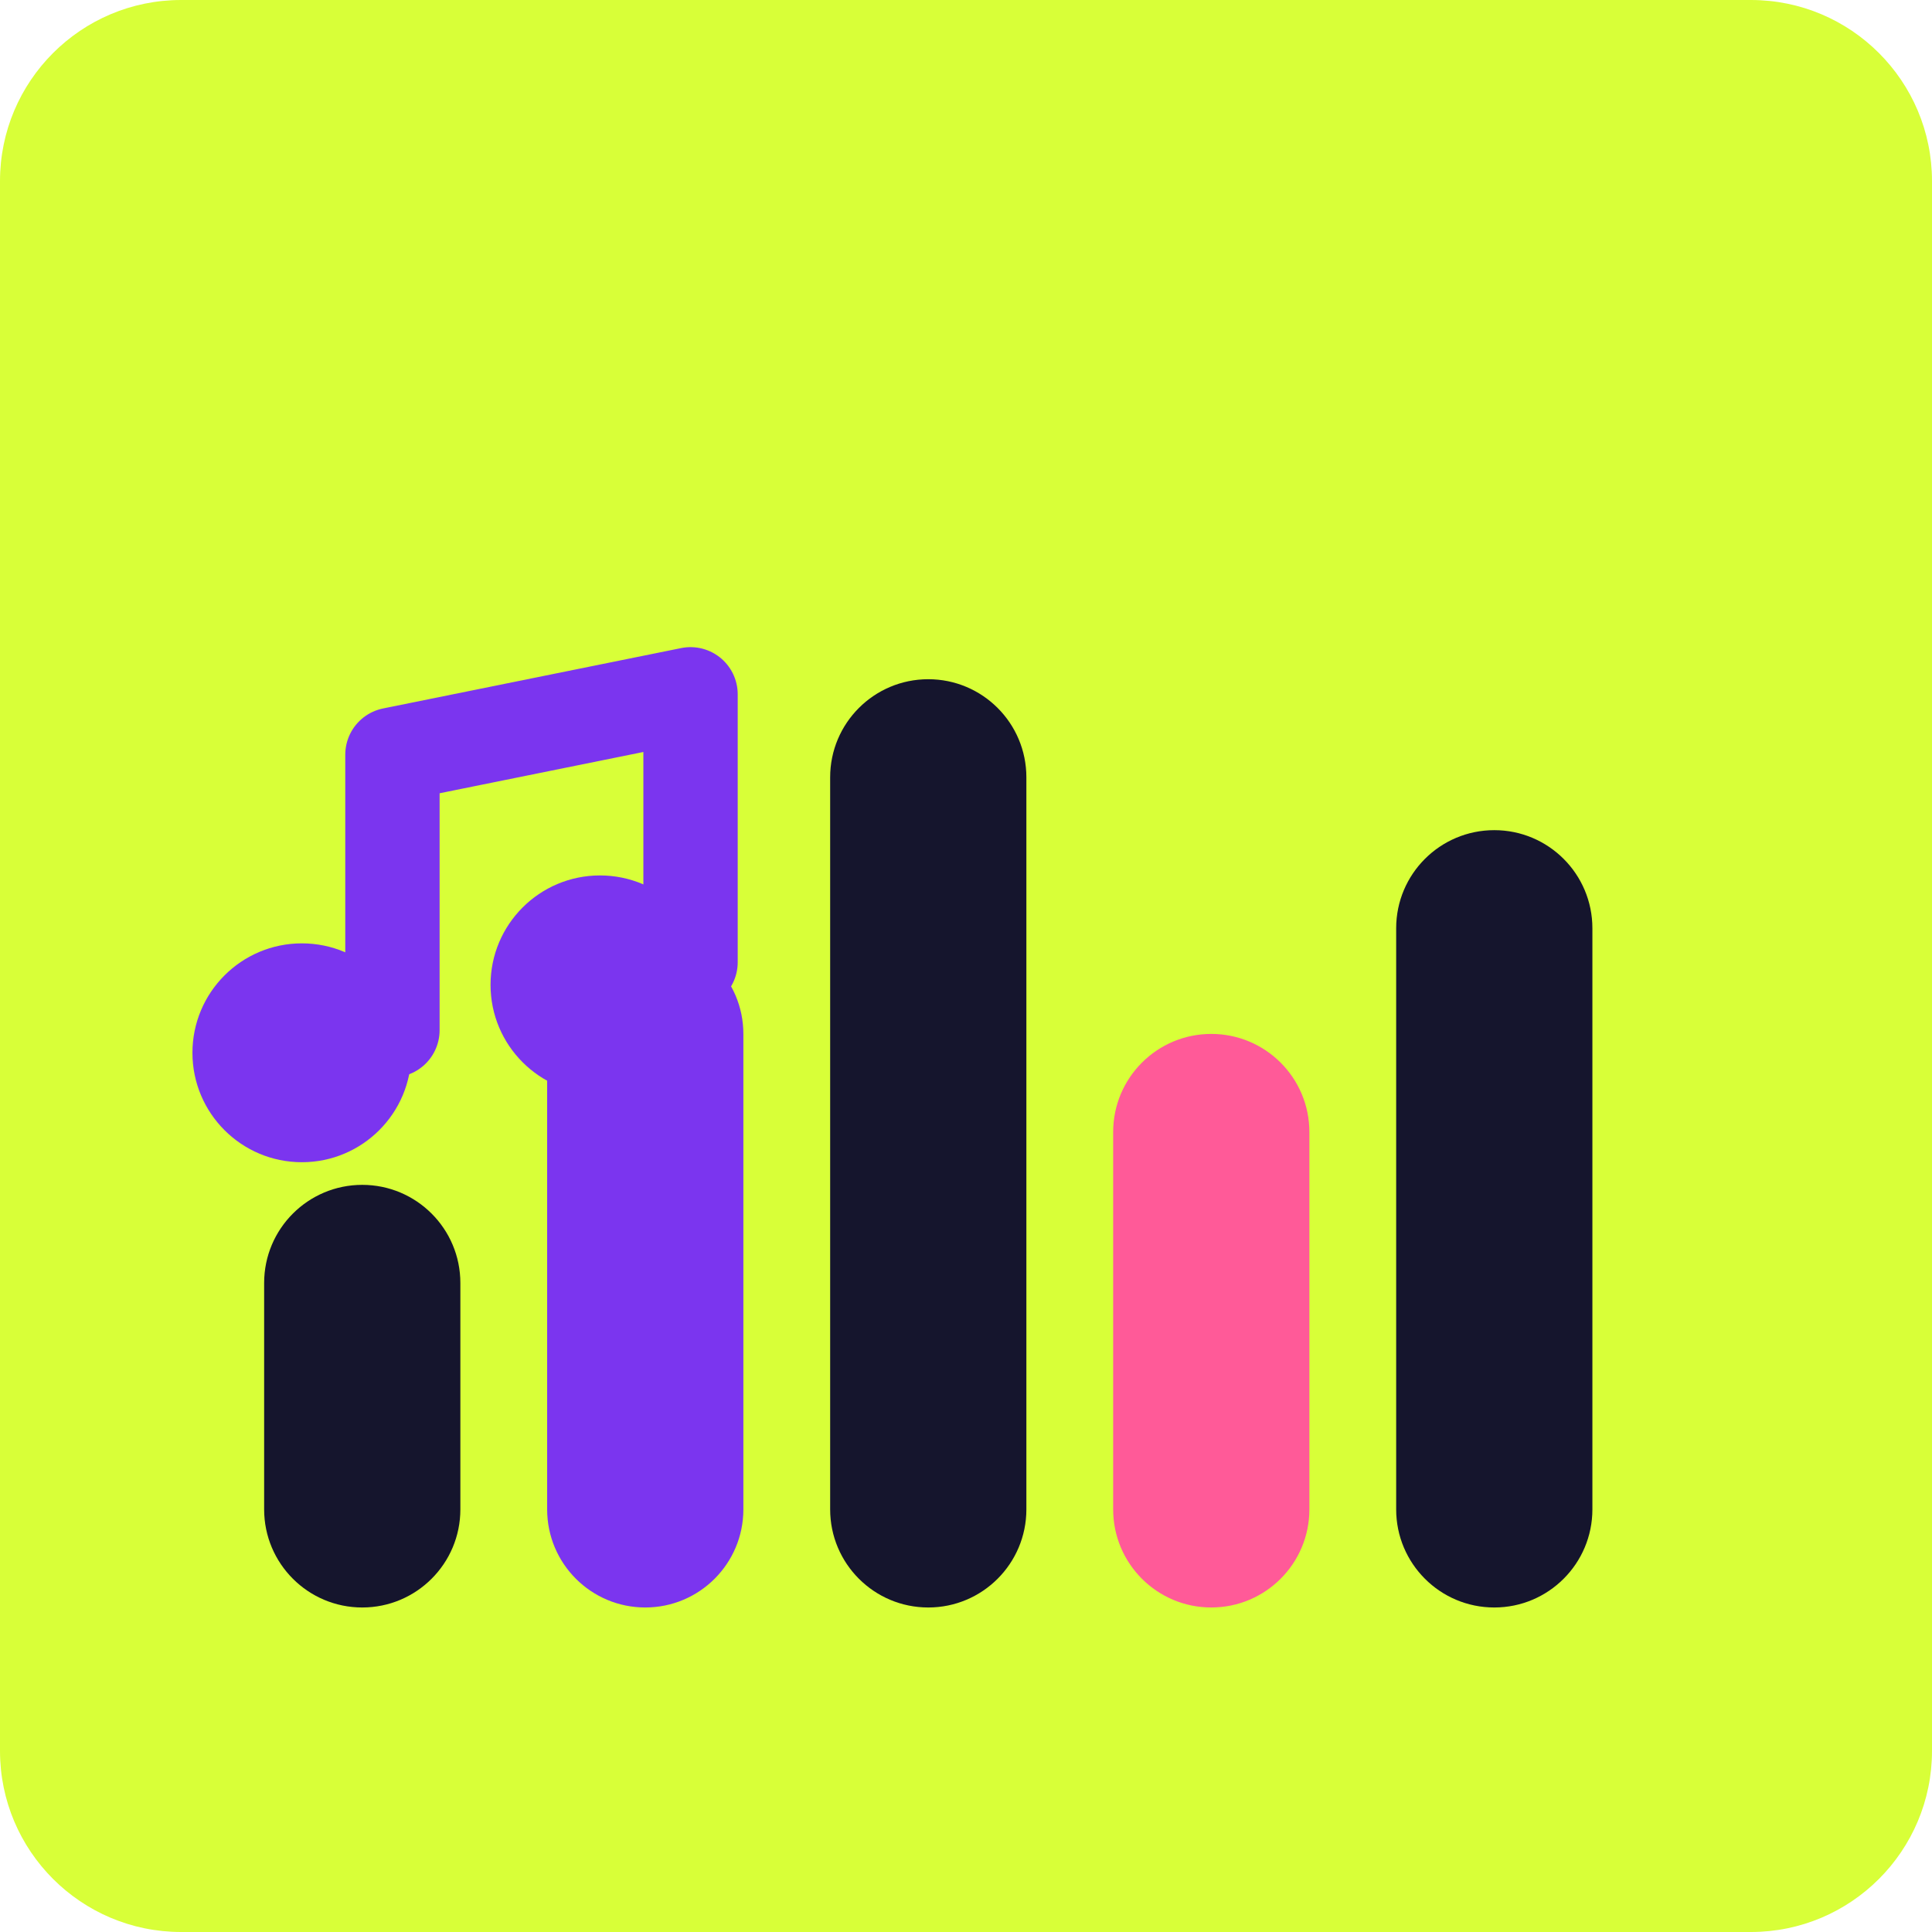
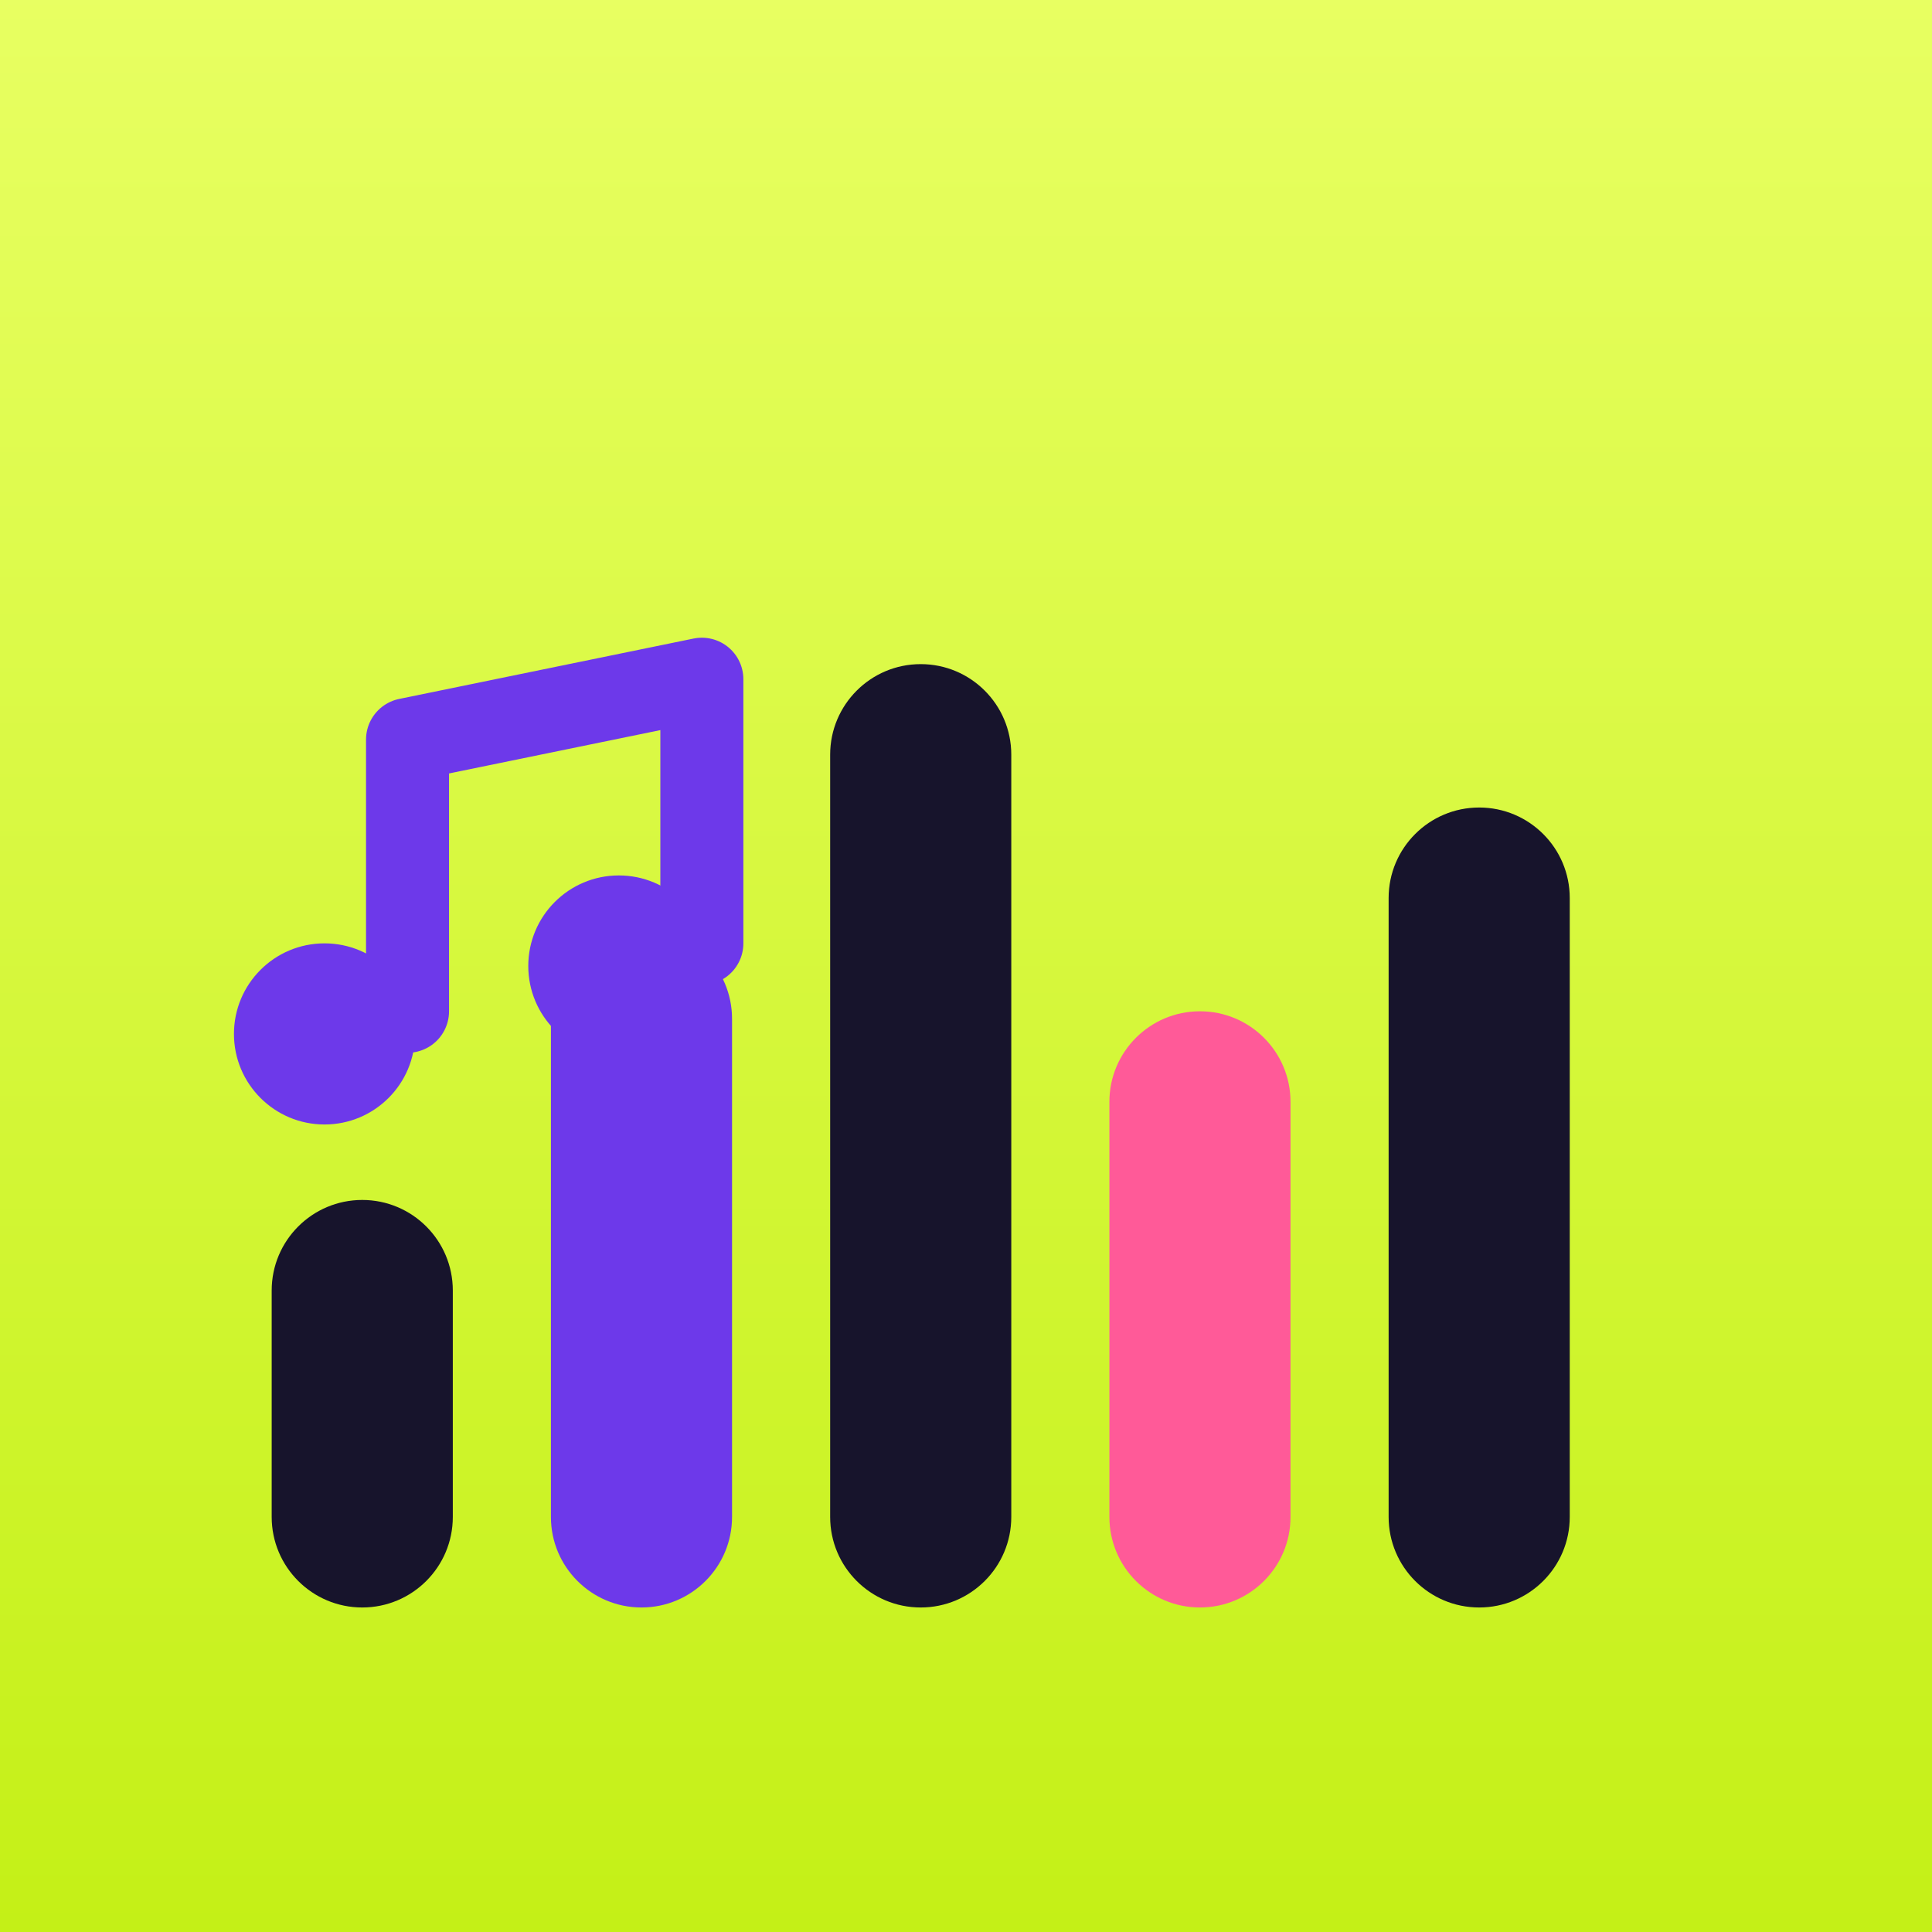
<svg xmlns="http://www.w3.org/2000/svg" viewBox="0 0 512 512">
-   <rect width="512" height="512" rx="48" fill="#D8FF38" />
-   <rect x="70" y="314" width="52" height="112" rx="26" fill="#15152D" />
-   <rect x="145" y="248" width="52" height="178" rx="26" fill="#7B35EF" />
-   <rect x="220" y="180" width="52" height="246" rx="26" fill="#15152D" />
-   <rect x="295" y="274" width="52" height="152" rx="26" fill="#FF5A98" />
-   <rect x="370" y="220" width="52" height="206" rx="26" fill="#15152D" />
-   <path d="M104 200V273M104 200L183 184V255" fill="none" stroke="#7B35EF" stroke-width="25" stroke-linecap="round" stroke-linejoin="round" />
-   <circle cx="80" cy="279" r="29" fill="#7B35EF" />
-   <circle cx="159" cy="261" r="29" fill="#7B35EF" />
+   <defs>
+     <linearGradient id="g" x1="0" y1="0" x2="0" y2="1">
+       <stop offset="0" stop-color="#E8FF62" />
+       <stop offset="1" stop-color="#C4F016" />
+     </linearGradient>
+   </defs>
+   <rect width="512" height="512" fill="url(#g)" />
+   <rect x="72" y="318" width="48" height="108" rx="24" fill="#17142C" />
+   <rect x="146" y="246" width="48" height="180" rx="24" fill="#6D39EA" />
+   <rect x="220" y="176" width="48" height="250" rx="24" fill="#17142C" />
+   <rect x="294" y="268" width="48" height="158" rx="24" fill="#FF5A98" />
+   <rect x="368" y="214" width="48" height="212" rx="24" fill="#17142C" />
+   <path d="M108 196V268M108 196L186 180V250" fill="none" stroke="#6D39EA" stroke-width="22" stroke-linecap="round" stroke-linejoin="round" />
+   <circle cx="86" cy="274" r="24" fill="#6D39EA" />
+   <circle cx="164" cy="256" r="24" fill="#6D39EA" />
</svg>
